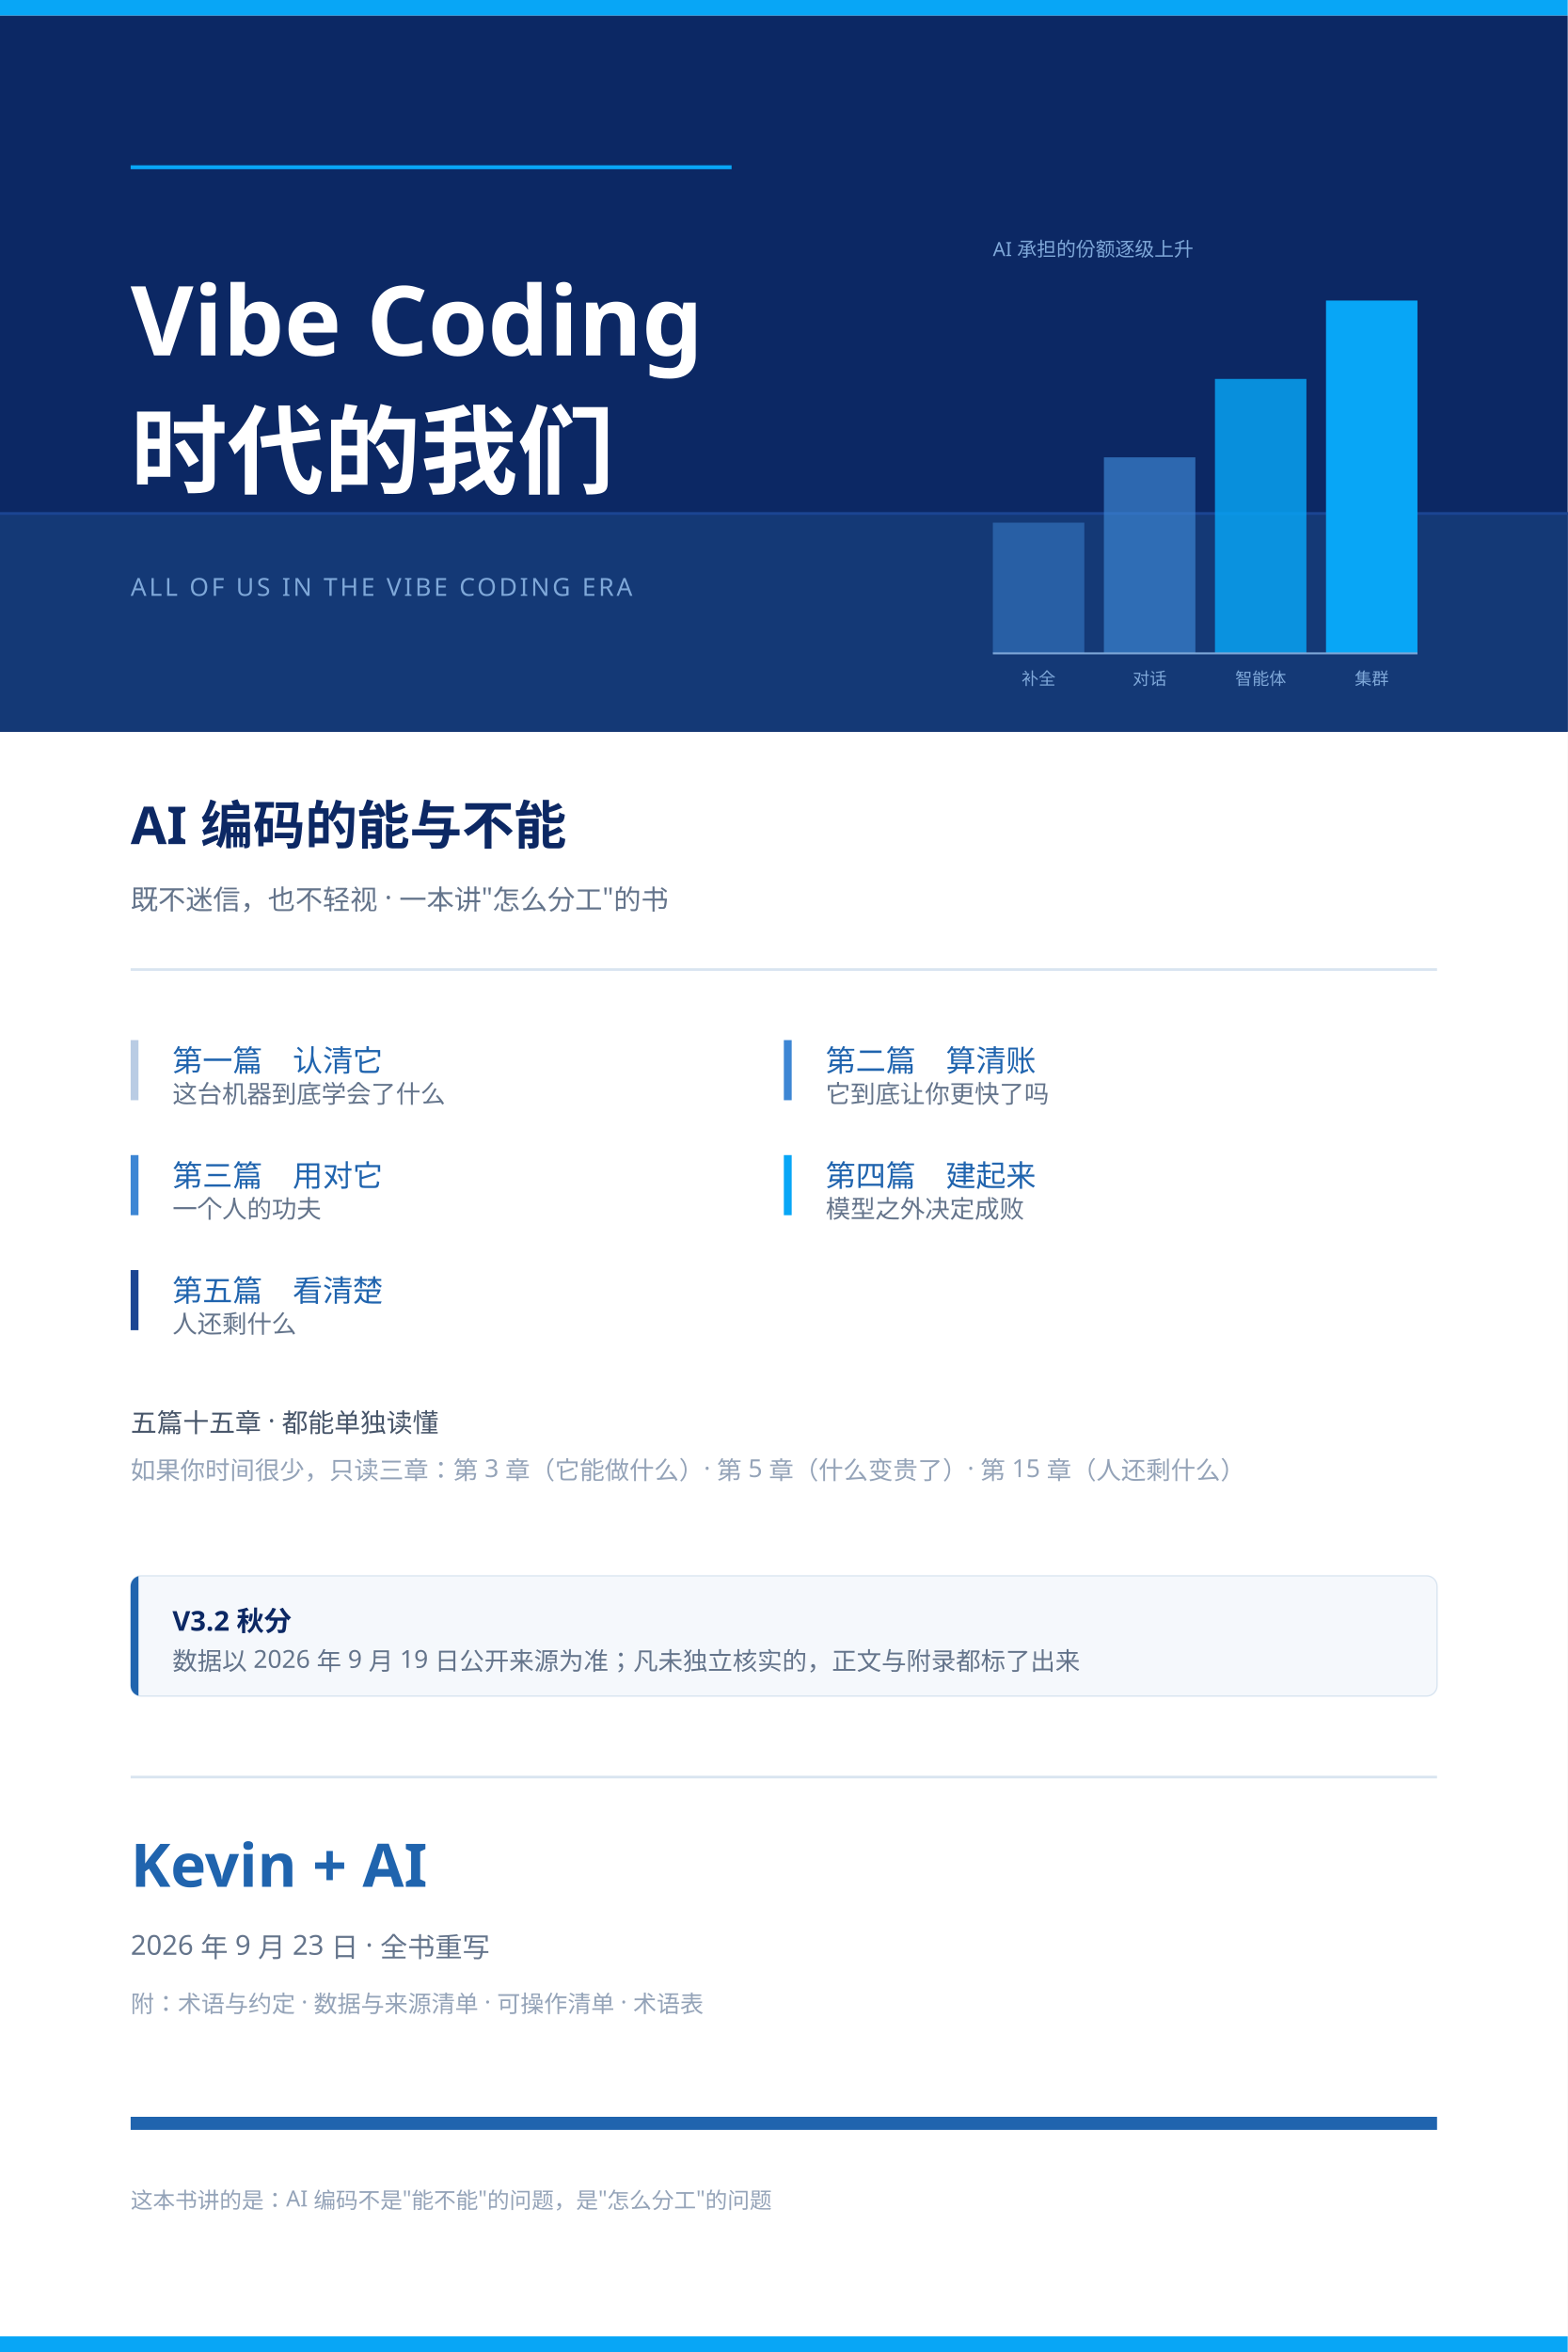
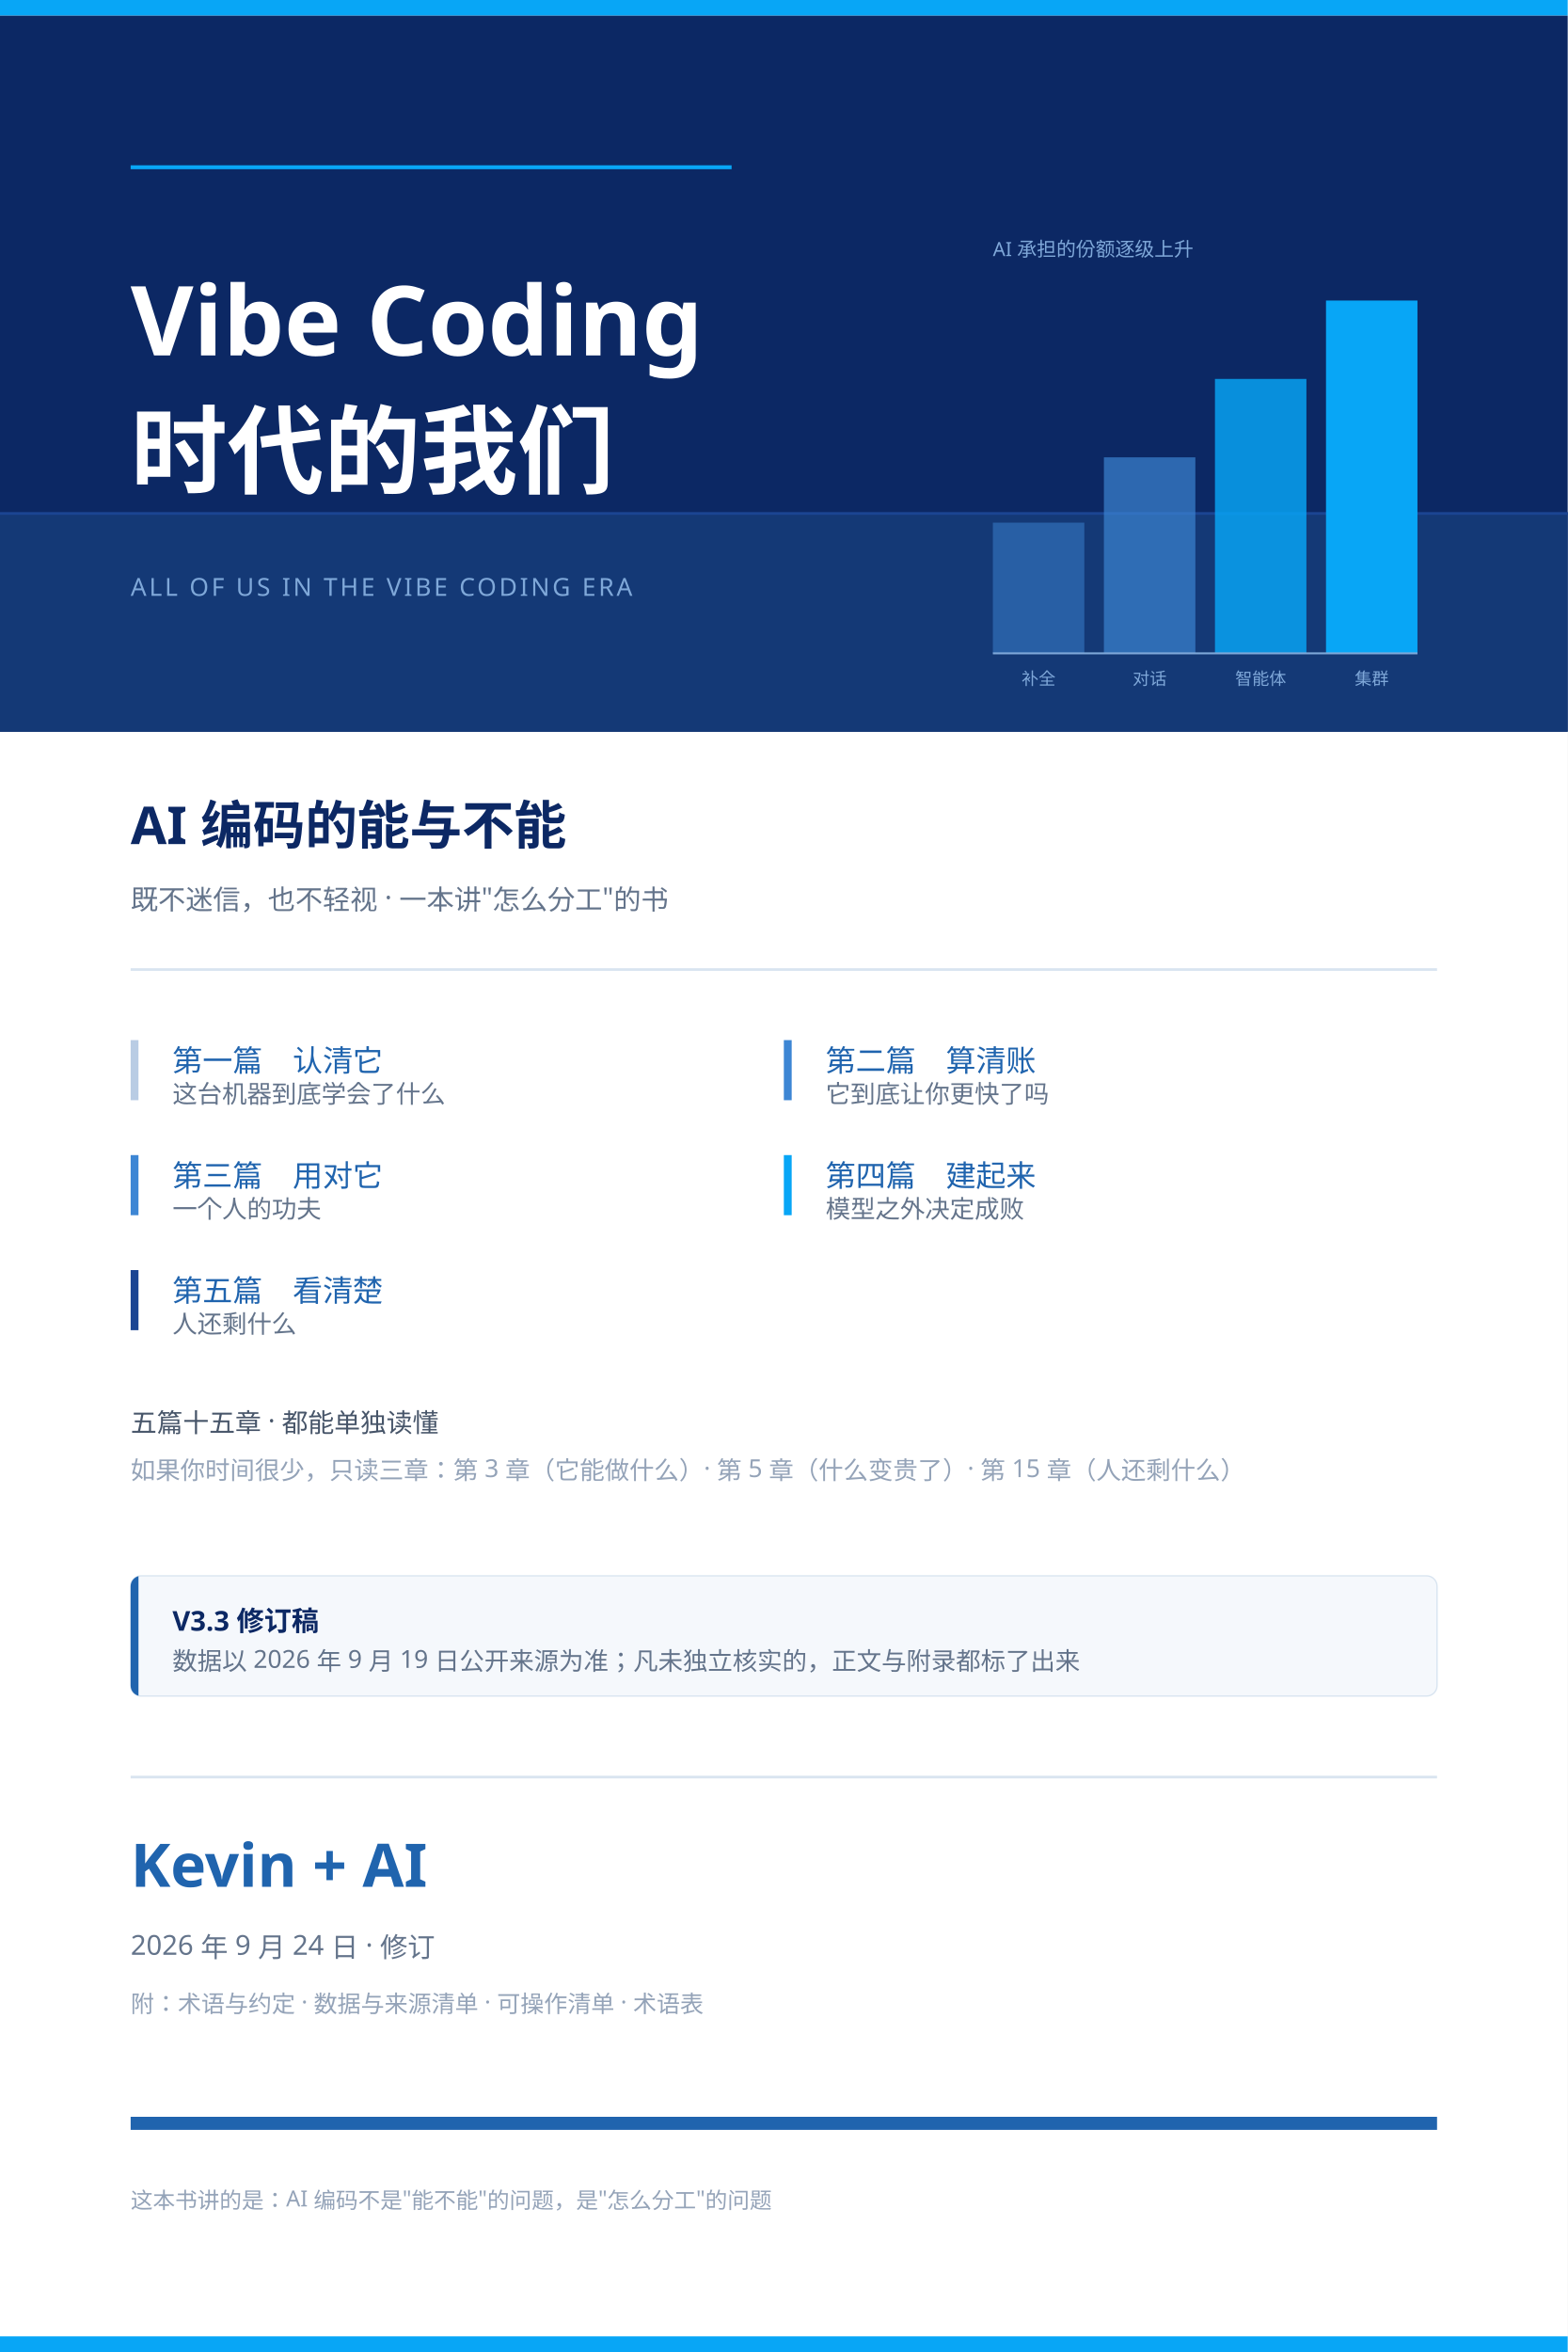
<svg xmlns="http://www.w3.org/2000/svg" viewBox="0 0 1200 1800" width="1200" height="1800" font-family="Book Sans, Source Han Sans CN, 思源黑体 CN, sans-serif" font-size="18">
  <rect x="0" y="0" width="1200" height="1800" fill="#FFFFFF" />
  <rect x="0" y="0" width="1200" height="12" fill="#08A6F6" />
  <rect x="0" y="12" width="1200" height="548" fill="#0C2864" />
  <rect x="0" y="392" width="1200" height="168" fill="#143976" />
  <rect x="0" y="392" width="1200" height="2" fill="#1B4593" />
  <text x="760" y="196" font-size="15" fill="#7FA8D9">AI 承担的份额逐级上升</text>
  <rect x="760" y="400" width="70" height="100" fill="#3D86D4" fill-opacity="0.5" />
  <rect x="845" y="350" width="70" height="150" fill="#3D86D4" fill-opacity="0.68" />
  <rect x="930" y="290" width="70" height="210" fill="#08A6F6" fill-opacity="0.82" />
  <rect x="1015" y="230" width="70" height="270" fill="#08A6F6" />
  <line x1="760" y1="500" x2="1085" y2="500" stroke="#7FA8D9" stroke-width="1.5" />
  <text x="795" y="524" font-size="13" fill="#7FA8D9" text-anchor="middle">补全</text>
  <text x="880" y="524" font-size="13" fill="#7FA8D9" text-anchor="middle">对话</text>
  <text x="965" y="524" font-size="13" fill="#7FA8D9" text-anchor="middle">智能体</text>
  <text x="1050" y="524" font-size="13" fill="#7FA8D9" text-anchor="middle">集群</text>
  <line x1="100" y1="128" x2="560" y2="128" stroke="#08A6F6" stroke-width="3" />
  <text x="100" y="272" font-size="74" font-weight="bold" fill="#FFFFFF">Vibe Coding</text>
  <text x="100" y="372" font-size="74" font-weight="bold" fill="#FFFFFF">时代的我们</text>
  <text x="100" y="456" font-size="19" fill="#7FA8D9" letter-spacing="2">ALL OF US IN THE VIBE CODING ERA</text>
  <text x="100" y="646" font-size="40" font-weight="bold" fill="#0C2864">AI 编码的能与不能</text>
  <text x="100" y="696" font-size="21" fill="#64748B">既不迷信，也不轻视 · 一本讲"怎么分工"的书</text>
  <line x1="100" y1="742" x2="1100" y2="742" stroke="#D8E4F0" stroke-width="2" />
  <rect x="100" y="796" width="6" height="46" fill="#B9CCE4" />
  <text x="132" y="820" font-size="23" fill="#2064AE">第一篇　认清它</text>
  <text x="132" y="844" font-size="19" fill="#64748B">这台机器到底学会了什么</text>
  <rect x="600" y="796" width="6" height="46" fill="#3D86D4" />
  <text x="632" y="820" font-size="23" fill="#2064AE">第二篇　算清账</text>
  <text x="632" y="844" font-size="19" fill="#64748B">它到底让你更快了吗</text>
  <rect x="100" y="884" width="6" height="46" fill="#3D86D4" />
  <text x="132" y="908" font-size="23" fill="#2064AE">第三篇　用对它</text>
  <text x="132" y="932" font-size="19" fill="#64748B">一个人的功夫</text>
  <rect x="600" y="884" width="6" height="46" fill="#08A6F6" />
  <text x="632" y="908" font-size="23" fill="#2064AE">第四篇　建起来</text>
  <text x="632" y="932" font-size="19" fill="#64748B">模型之外决定成败</text>
  <rect x="100" y="972" width="6" height="46" fill="#1B4593" />
  <text x="132" y="996" font-size="23" fill="#2064AE">第五篇　看清楚</text>
  <text x="132" y="1020" font-size="19" fill="#64748B">人还剩什么</text>
  <text x="100" y="1096" font-size="20" fill="#475569">五篇十五章 · 都能单独读懂</text>
  <text x="100" y="1132" font-size="19" fill="#94A3B8">如果你时间很少，只读三章：第 3 章（它能做什么）· 第 5 章（什么变贵了）· 第 15 章（人还剩什么）</text>
  <rect x="100" y="1206" width="1000" height="92" rx="8" fill="#F5F8FC" stroke="#D8E4F0" stroke-width="1" />
  <path d="M106 1206.25A8 8 0 0 0 100 1214V1290A8 8 0 0 0 106 1297.75Z" fill="#2064AE" />
-   <text x="132" y="1248" font-size="21" font-weight="bold" fill="#0C2864">V3.2 秋分</text>
+   <text x="132" y="1248" font-size="21" font-weight="bold" fill="#0C2864">V3.3 修订稿</text>
  <text x="132" y="1278" font-size="19" fill="#64748B">数据以 2026 年 9 月 19 日公开来源为准；凡未独立核实的，正文与附录都标了出来</text>
  <line x1="100" y1="1360" x2="1100" y2="1360" stroke="#D8E4F0" stroke-width="2" />
  <text x="100" y="1444" font-size="46" font-weight="bold" fill="#2064AE">Kevin + AI</text>
-   <text x="100" y="1496" font-size="21" fill="#64748B">2026 年 9 月 23 日 · 全书重写</text>
+   <text x="100" y="1496" font-size="21" fill="#64748B">2026 年 9 月 24 日 · 修订</text>
  <text x="100" y="1540" font-size="18" fill="#94A3B8">附：术语与约定 · 数据与来源清单 · 可操作清单 · 术语表</text>
  <rect x="100" y="1620" width="1000" height="10" fill="#2064AE" />
  <text x="100" y="1690" font-size="17" fill="#94A3B8">这本书讲的是：AI 编码不是"能不能"的问题，是"怎么分工"的问题</text>
  <rect x="0" y="1788" width="1200" height="12" fill="#08A6F6" />
</svg>
